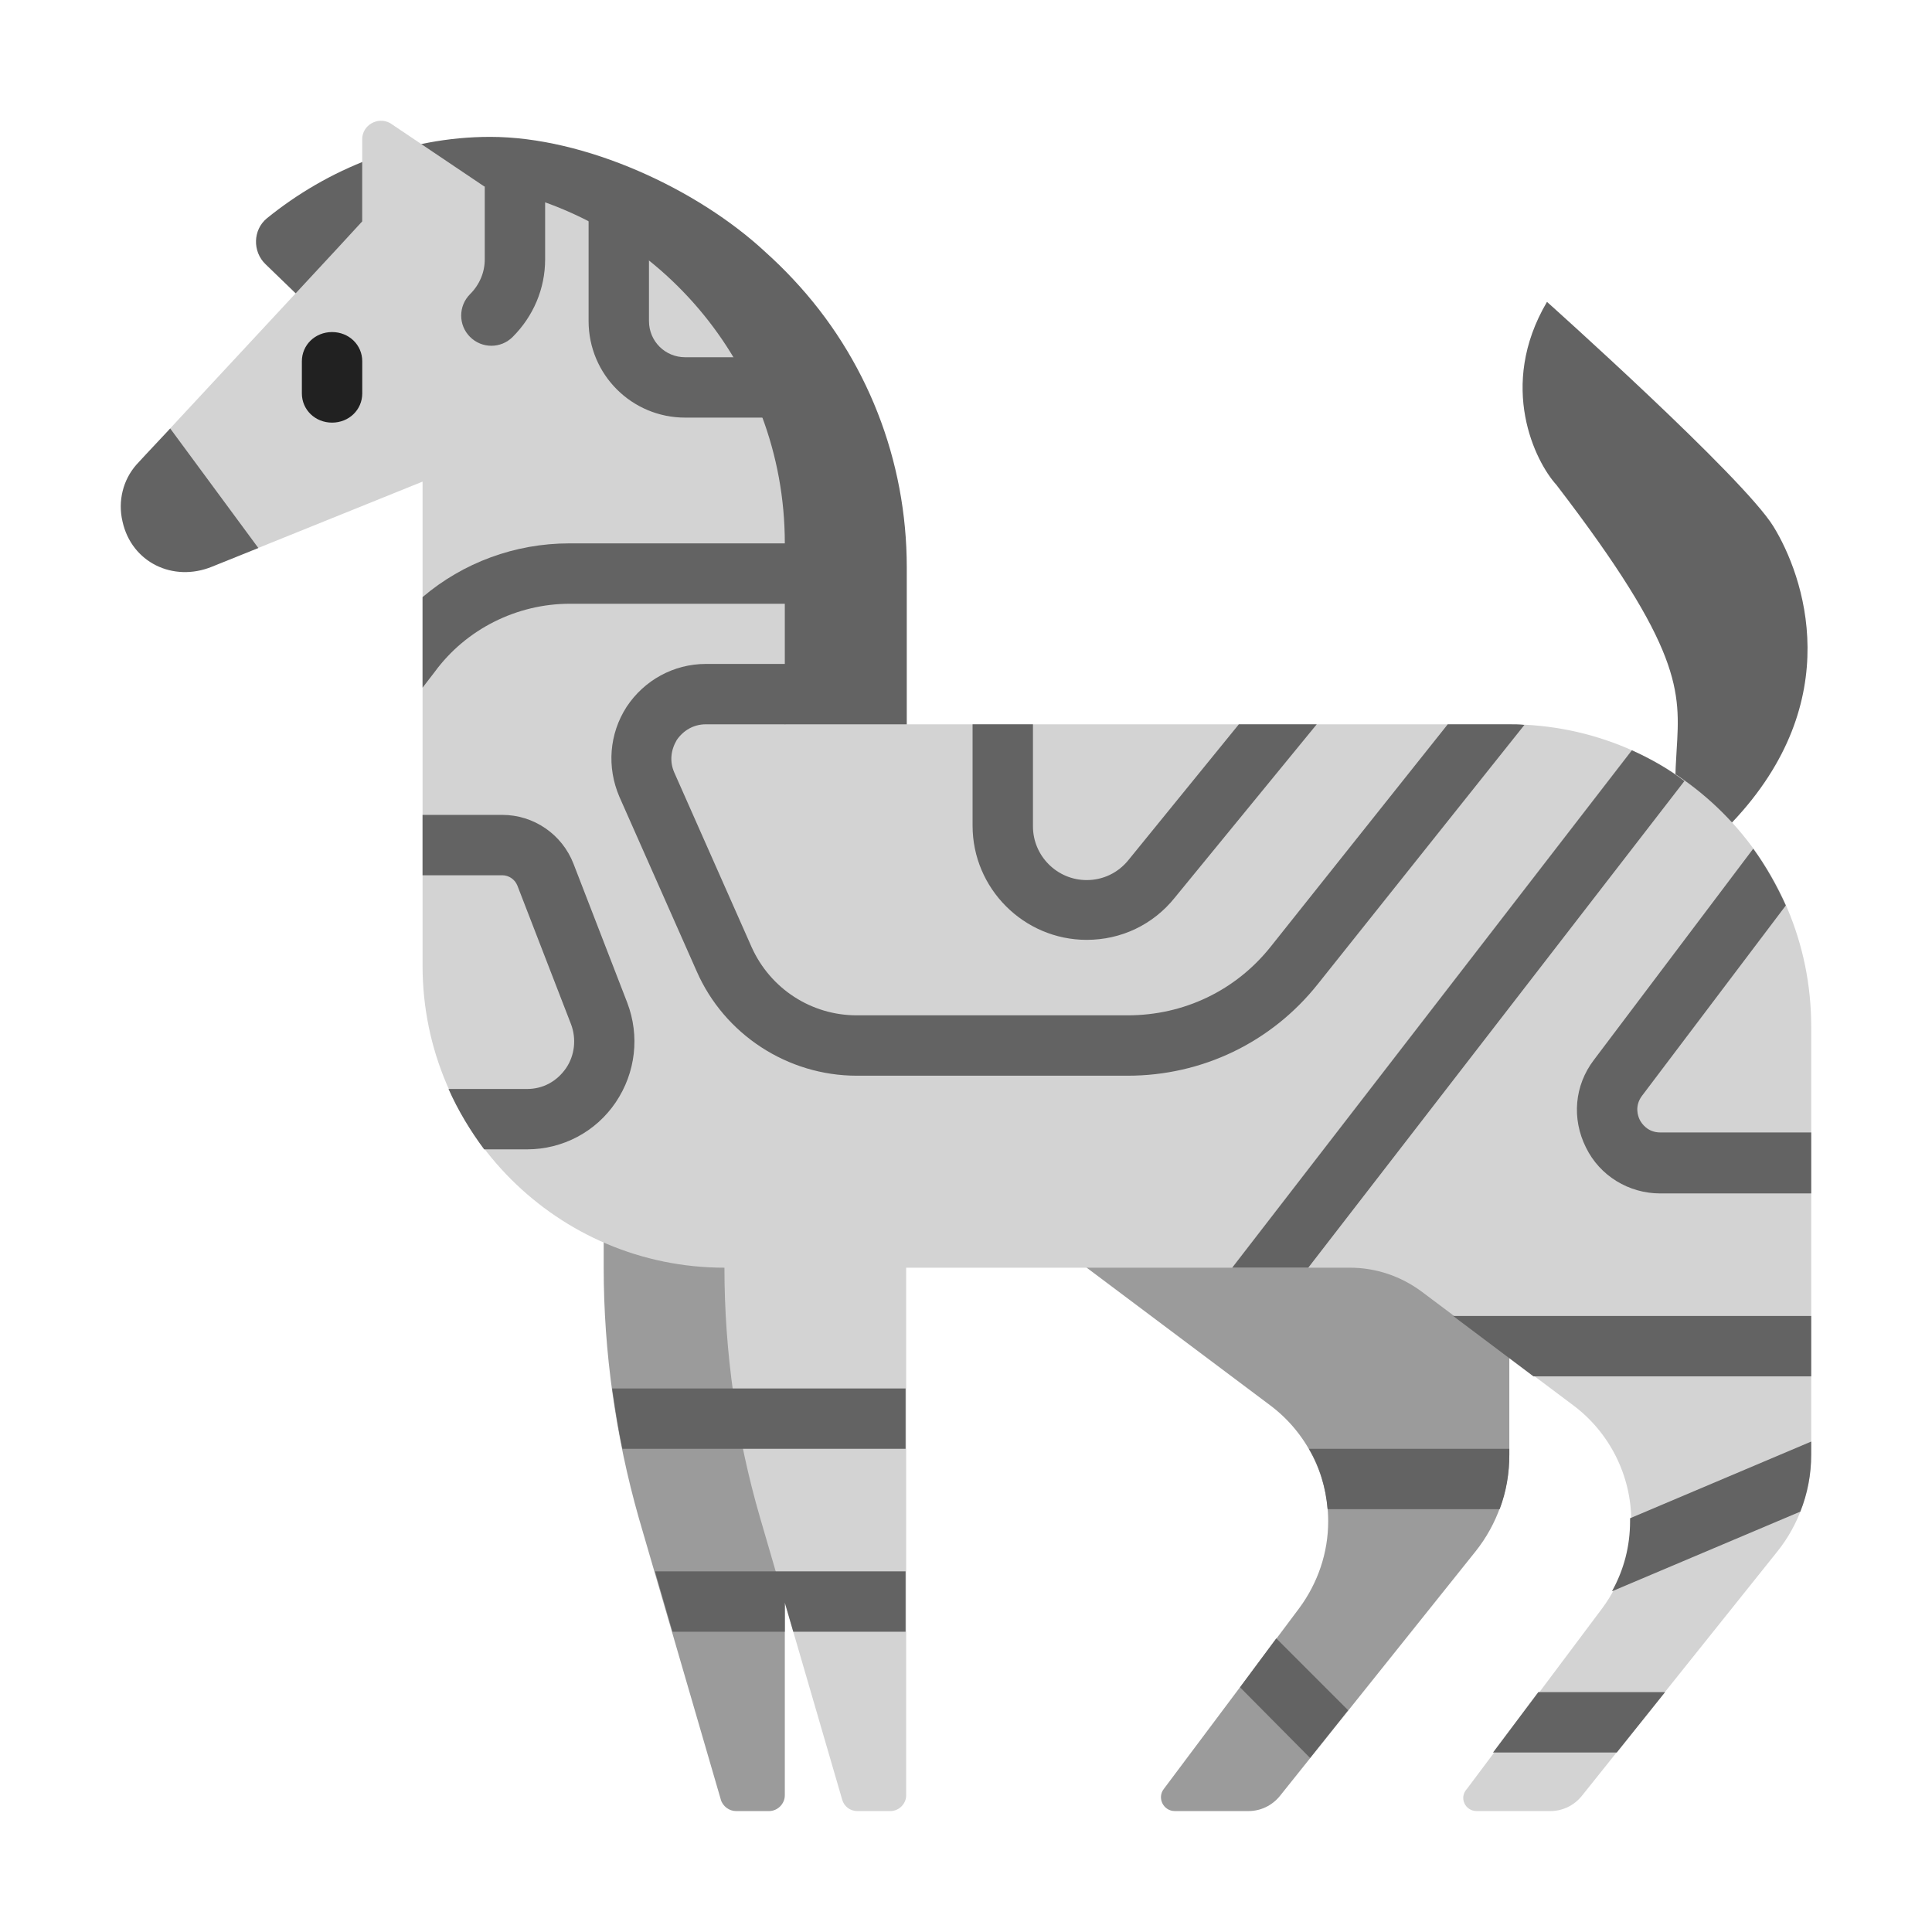
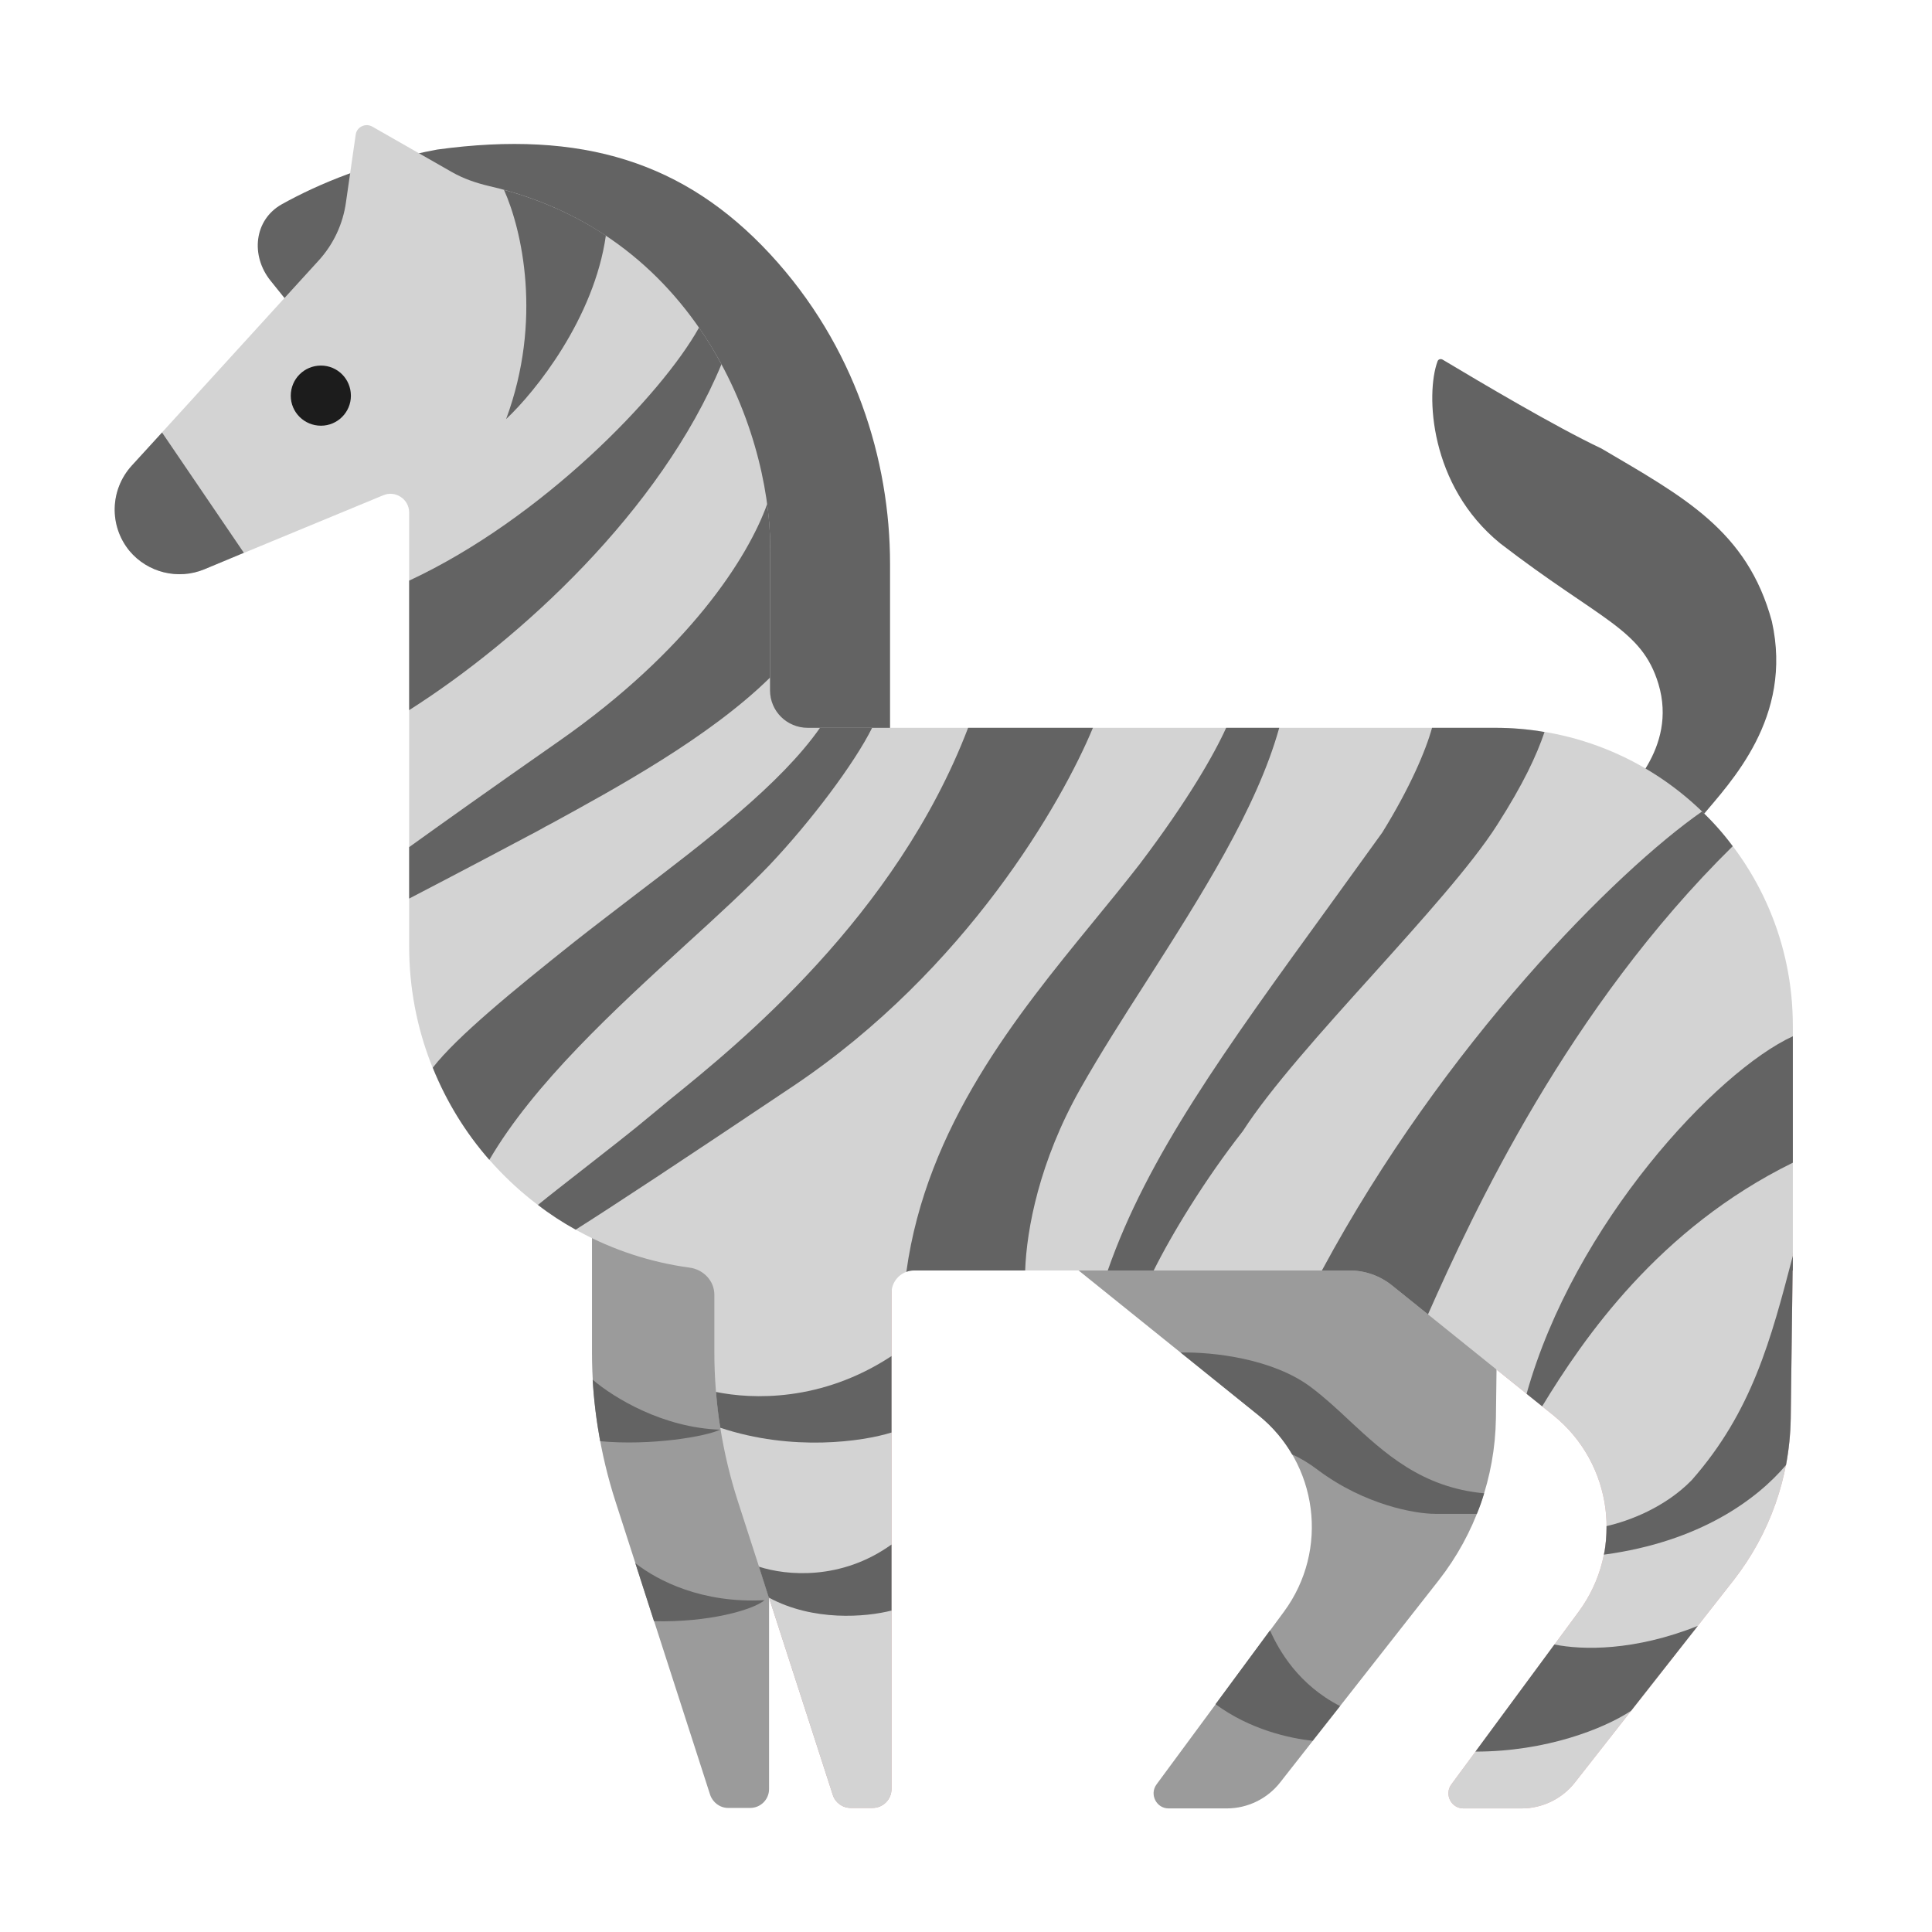
- <svg xmlns="http://www.w3.org/2000/svg" viewBox="0 0 32 32" fill="none">
-   <path d="M12.999 29.737V18.997H9.999V20.997C9.999 22.397 10.199 23.797 10.579 25.137L11.939 29.807C11.969 29.917 12.079 29.997 12.189 29.997H12.739C12.879 29.997 12.999 29.877 12.999 29.737Z" fill="#9B9B9B" />
-   <path d="M21.039 23.277L17.999 20.997V19.997H24.999V24.097C24.999 24.677 24.799 25.247 24.439 25.697L21.199 29.747C21.069 29.907 20.879 29.997 20.679 29.997H19.459C19.269 29.997 19.159 29.777 19.279 29.627L21.519 26.637C21.829 26.217 21.999 25.717 21.999 25.197C21.999 24.437 21.639 23.727 21.039 23.277Z" fill="#9B9B9B" />
-   <path d="M8.119 2.267C9.692 2.267 11.554 3.129 12.679 4.176C12.838 4.319 12.992 4.469 13.139 4.627C14.359 5.927 15.019 7.627 15.019 9.397V12.397H9.539C9.699 11.467 9.819 10.537 9.889 9.597C9.949 9.197 9.999 8.797 10.019 8.397C10.029 8.177 9.969 7.957 9.849 7.757C9.649 7.337 9.199 7.017 8.729 7.037C8.419 7.057 8.139 7.167 7.929 7.347L7.534 6.952C7.396 6.971 7.257 6.989 7.119 7.007L4.399 4.377C4.179 4.167 4.189 3.807 4.419 3.617C5.429 2.797 6.729 2.267 8.119 2.267Z" fill="#636363" />
-   <path d="M27.77 12.43C27.831 11.446 27.874 10.762 25.779 8.031C25.436 7.656 24.798 6.4 25.623 5C25.623 5 28.873 7.906 29.373 8.719C29.873 9.531 30.61 11.6 28.686 13.625L27.748 13C27.748 12.792 27.759 12.606 27.77 12.43Z" fill="#636363" />
-   <path d="M12.999 11.997H24.999C27.759 11.997 29.999 14.237 29.999 16.997V24.097C29.999 24.677 29.799 25.247 29.439 25.697L26.199 29.747C26.069 29.907 25.879 29.997 25.679 29.997H24.459C24.269 29.997 24.159 29.777 24.299 29.627L26.539 26.637C26.849 26.217 27.019 25.717 27.019 25.197C27.019 24.437 26.659 23.727 26.059 23.277L23.539 21.387C23.199 21.137 22.789 20.997 22.359 20.997H15.009V29.737C15.009 29.877 14.889 29.997 14.749 29.997H14.199C14.079 29.997 13.979 29.917 13.949 29.807L12.589 25.137C12.199 23.797 11.999 22.397 11.999 20.997C9.239 20.997 6.999 18.757 6.999 15.997V7.977L4.257 9.084L3 8.5L2.798 7.118C3.813 6.026 5.915 3.765 5.999 3.667V2.307C5.999 2.077 6.249 1.927 6.459 2.037L8.019 3.087C10.849 3.567 12.999 6.037 12.999 8.997V11.997Z" fill="#D3D3D3" />
-   <path d="M8.529 2.457C8.805 2.457 9.029 2.681 9.029 2.957V4.297C9.029 4.783 8.833 5.239 8.492 5.58C8.297 5.776 7.981 5.776 7.785 5.58C7.59 5.385 7.59 5.069 7.785 4.873C7.944 4.714 8.029 4.51 8.029 4.297V2.957C8.029 2.681 8.253 2.457 8.529 2.457Z" fill="#636363" />
-   <path d="M13.719 10V9.48C13.719 9.32 13.709 9.16 13.699 9H9.429C8.529 9 7.669 9.32 6.999 9.89V11.39L7.199 11.13C7.719 10.42 8.559 10 9.439 10H13.719Z" fill="#636363" />
-   <path d="M10.309 23.997H14.999V22.997H10.139C10.189 23.337 10.239 23.667 10.309 23.997Z" fill="#636363" />
-   <path d="M12.999 26.544V27.027H11.139L10.849 26.027H14.999V27.027H13.139L12.999 26.544Z" fill="#636363" />
-   <path d="M21.139 27.137L22.329 28.327L21.699 29.117L20.539 27.947L21.139 27.137Z" fill="#636363" />
-   <path d="M21.989 24.997C21.959 24.637 21.859 24.297 21.679 23.997H24.999V24.097C24.999 24.407 24.949 24.707 24.839 24.997H21.989Z" fill="#636363" />
-   <path d="M23.979 11.997H24.999C25.079 11.997 25.169 11.997 25.249 12.007L21.829 16.297C21.059 17.267 19.909 17.817 18.679 17.817H14.189C13.049 17.817 11.999 17.137 11.539 16.087L10.259 13.197C10.049 12.707 10.089 12.157 10.379 11.707C10.669 11.267 11.159 10.997 11.689 10.997H13.439L13.899 11.557L14.569 11.647C14.564 11.647 14.175 11.734 13.785 11.822L13.784 11.822C13.394 11.909 13.004 11.997 12.999 11.997H11.689C11.489 11.997 11.319 12.097 11.209 12.257C11.109 12.427 11.089 12.617 11.169 12.797L12.449 15.687C12.759 16.377 13.439 16.817 14.189 16.817H18.679C19.609 16.817 20.469 16.407 21.049 15.677L23.979 11.997Z" fill="#636363" />
-   <path d="M20.519 11.997L18.689 14.247C18.519 14.457 18.269 14.577 17.999 14.577C17.509 14.577 17.109 14.177 17.109 13.687V11.997H16.109V13.677C16.109 14.717 16.959 15.567 17.999 15.567C18.569 15.567 19.099 15.317 19.459 14.867L21.809 11.997H20.519Z" fill="#636363" />
-   <path d="M20.409 20.997L27.029 12.427C27.339 12.567 27.639 12.737 27.899 12.937L21.669 20.997H20.409Z" fill="#636363" />
-   <path d="M29.999 18.757H27.499C27.289 18.757 27.189 18.607 27.159 18.547C27.129 18.487 27.069 18.317 27.199 18.147L29.579 14.997C29.429 14.667 29.249 14.347 29.039 14.057L26.399 17.557C26.079 17.977 26.029 18.527 26.269 19.007C26.499 19.477 26.979 19.767 27.499 19.767H29.999V18.757Z" fill="#636363" />
-   <path d="M29.819 25.037L26.699 26.357C26.899 25.997 26.999 25.607 26.999 25.197V25.147L29.999 23.877V24.097C29.999 24.417 29.939 24.737 29.819 25.037Z" fill="#636363" />
-   <path d="M27.579 28.027H25.479L24.729 29.027H26.779L27.579 28.027Z" fill="#636363" />
-   <path d="M10.389 16.607C10.599 17.157 10.529 17.767 10.199 18.257C9.869 18.747 9.319 19.037 8.729 19.037H8.019C7.789 18.727 7.589 18.397 7.429 18.037H8.729C8.999 18.037 9.229 17.907 9.379 17.687C9.519 17.477 9.549 17.207 9.459 16.967L8.569 14.667C8.529 14.567 8.429 14.497 8.319 14.497H6.999V13.497H8.319C8.839 13.497 9.309 13.817 9.499 14.307L10.389 16.607Z" fill="#636363" />
-   <path d="M10.749 3.567C10.749 3.291 10.525 3.067 10.249 3.067C9.973 3.067 9.749 3.291 9.749 3.567V5.317C9.749 6.203 10.463 6.917 11.349 6.917H13.329C13.605 6.917 13.829 6.693 13.829 6.417C13.829 6.141 13.605 5.917 13.329 5.917H11.349C11.015 5.917 10.749 5.651 10.749 5.317V3.567Z" fill="#636363" />
-   <path d="M29.999 21.797H24.069L25.399 22.797H29.999V21.797Z" fill="#636363" />
-   <path d="M2.259 7.697C2.259 7.697 2.479 7.457 2.819 7.097L4.279 9.077L3.509 9.387C2.869 9.647 2.179 9.317 2.029 8.637C1.949 8.297 2.039 7.947 2.259 7.697Z" fill="#636363" />
-   <path d="M5.5 7C5.22 7 5 6.787 5 6.516V5.984C5 5.713 5.22 5.5 5.5 5.5C5.78 5.5 6 5.713 6 5.984V6.516C6 6.787 5.78 7 5.5 7Z" fill="#212121" />
+ <svg xmlns="http://www.w3.org/2000/svg" viewBox="0 0 32 32" version="1.1">
+   <g id="surface1">
+     <path style=" stroke:none;fill-rule:nonzero;fill:rgb(38.824%,38.824%,38.824%);fill-opacity:1;" d="M 24.848 9 C 23.672 8.043 23.613 6.523 23.809 5.988 C 23.82 5.949 23.863 5.938 23.895 5.957 C 24.516 6.328 25.75 7.062 26.527 7.43 C 27.883 8.23 28.941 8.785 29.348 10.293 C 29.703 11.887 28.664 12.953 28.184 13.527 L 26.762 13.352 C 26.902 13.152 27.793 12.41 27.469 11.328 C 27.191 10.41 26.512 10.281 24.848 9 Z M 24.848 9 " />
+     <path style=" stroke:none;fill-rule:nonzero;fill:rgb(57.255%,26.667%,26.667%);fill-opacity:0.5;" d="M 11.832 22.398 L 11.832 20.758 L 14.766 20.168 L 14.766 29.633 C 14.766 29.805 14.625 29.945 14.453 29.945 L 14.09 29.945 C 13.953 29.945 13.832 29.855 13.793 29.727 L 12.223 24.871 C 11.965 24.074 11.832 23.238 11.832 22.398 Z M 11.832 22.398 " />
+     <path style=" stroke:none;fill-rule:nonzero;fill:rgb(60.784%,60.784%,60.784%);fill-opacity:1;" d="M 9.805 22.398 L 9.805 20.262 L 12.738 20.168 L 12.738 29.633 C 12.738 29.805 12.598 29.945 12.426 29.945 L 12.059 29.945 C 11.926 29.945 11.805 29.855 11.762 29.727 L 10.195 24.871 C 9.938 24.074 9.805 23.238 9.805 22.398 Z M 9.805 22.398 " />
+     <path style=" stroke:none;fill-rule:nonzero;fill:rgb(76.863%,38.039%,38.039%);fill-opacity:0.5;" d="M 29.66 23.496 L 29.695 20.754 L 22.137 20.551 L 25.727 23.441 C 26.715 24.238 26.902 25.672 26.148 26.695 L 24.039 29.555 C 23.918 29.719 24.035 29.953 24.238 29.953 L 25.203 29.953 C 25.547 29.953 25.875 29.793 26.086 29.523 L 28.715 26.172 C 29.312 25.406 29.645 24.469 29.66 23.496 Z M 29.66 23.496 " />
+     <path style=" stroke:none;fill-rule:nonzero;fill:rgb(38.824%,38.824%,38.824%);fill-opacity:1;" d="M 4.48 4.648 L 5.168 5.504 L 8.199 5.426 L 9.418 12.664 L 14.742 12.664 L 14.742 9.34 C 14.742 7.625 14.164 5.73 12.754 4.207 C 11.344 2.688 9.645 2.148 7.242 2.477 C 6.148 2.68 5.27 3.047 4.668 3.383 C 4.207 3.641 4.148 4.234 4.48 4.648 Z M 4.48 4.648 " />
+     <path style=" stroke:none;fill-rule:nonzero;fill:rgb(60.784%,60.784%,60.784%);fill-opacity:1;" d="M 24.777 23.496 L 24.812 20.754 L 17.254 20.551 L 20.844 23.441 C 21.832 24.238 22.02 25.672 21.266 26.695 L 19.156 29.555 C 19.035 29.719 19.152 29.953 19.355 29.953 L 20.32 29.953 C 20.664 29.953 20.992 29.793 21.203 29.523 L 23.832 26.172 C 24.43 25.406 24.762 24.469 24.777 23.496 Z M 24.777 23.496 " />
+     <path style=" stroke:none;fill-rule:nonzero;fill:rgb(82.745%,82.745%,82.745%);fill-opacity:1;" d="M 2.18 7.715 L 5.277 4.316 C 5.523 4.047 5.68 3.711 5.73 3.352 L 5.891 2.234 C 5.906 2.105 6.051 2.031 6.168 2.098 L 7.488 2.852 C 7.68 2.961 7.887 3.031 8.102 3.082 C 11.703 3.914 12.82 7.391 12.754 9.215 L 12.754 11.434 C 12.754 11.777 13.031 12.055 13.379 12.055 L 24.766 12.055 C 27.488 12.055 29.695 14.262 29.695 16.988 L 29.695 21.043 L 29.691 21.043 L 29.66 23.496 C 29.645 24.469 29.312 25.406 28.715 26.172 L 26.086 29.523 C 25.875 29.793 25.547 29.953 25.203 29.953 L 24.238 29.953 C 24.035 29.953 23.918 29.719 24.039 29.555 L 26.148 26.695 C 26.902 25.672 26.715 24.238 25.727 23.441 L 23.059 21.293 C 22.855 21.129 22.609 21.043 22.352 21.043 L 15.141 21.043 C 14.934 21.043 14.766 21.211 14.766 21.418 L 14.766 29.633 C 14.766 29.805 14.625 29.945 14.453 29.945 L 14.09 29.945 C 13.953 29.945 13.832 29.855 13.793 29.727 L 12.223 24.871 C 11.965 24.074 11.832 23.238 11.832 22.398 L 11.832 21.445 C 11.832 21.215 11.652 21.027 11.422 20.996 C 8.801 20.641 6.777 18.395 6.777 15.676 L 6.777 8.488 C 6.777 8.27 6.551 8.117 6.348 8.203 L 3.383 9.43 C 2.949 9.609 2.445 9.484 2.145 9.125 C 1.805 8.711 1.82 8.113 2.18 7.715 Z M 2.18 7.715 " />
+     <path style=" stroke:none;fill-rule:nonzero;fill:rgb(10.98%,10.98%,10.98%);fill-opacity:1;" d="M 5.812 6.555 C 5.812 6.828 5.59 7.051 5.316 7.051 C 5.039 7.051 4.816 6.828 4.816 6.555 C 4.816 6.277 5.039 6.055 5.316 6.055 C 5.59 6.055 5.812 6.277 5.812 6.555 Z M 5.812 6.555 " />
+     <path style=" stroke:none;fill-rule:nonzero;fill:rgb(38.824%,38.824%,38.824%);fill-opacity:1;" d="M 16.98 21.043 L 15.141 21.043 C 15.094 21.043 15.051 21.051 15.012 21.066 C 15.344 18.648 16.852 16.805 18.094 15.285 C 18.371 14.949 18.633 14.625 18.871 14.32 C 19.676 13.258 20.109 12.496 20.309 12.055 L 21.188 12.055 C 20.816 13.395 19.879 14.859 18.992 16.25 C 18.598 16.863 18.215 17.465 17.895 18.031 C 17.215 19.234 17.004 20.359 16.98 21.043 Z M 16.98 21.043 " />
+     <path style=" stroke:none;fill-rule:nonzero;fill:rgb(38.824%,38.824%,38.824%);fill-opacity:1;" d="M 12.734 26.461 L 12.57 25.949 C 13.027 26.098 13.934 26.18 14.766 25.582 L 14.766 26.676 C 14.34 26.785 13.469 26.859 12.734 26.461 Z M 12.734 26.461 " />
+     <path style=" stroke:none;fill-rule:nonzero;fill:rgb(38.824%,38.824%,38.824%);fill-opacity:1;" d="M 2.684 7.164 L 2.18 7.715 C 1.82 8.113 1.805 8.711 2.145 9.125 C 2.445 9.484 2.949 9.609 3.383 9.43 L 4.039 9.156 Z M 2.684 7.164 " />
+     <path style=" stroke:none;fill-rule:nonzero;fill:rgb(38.824%,38.824%,38.824%);fill-opacity:1;" d="M 19.109 21.043 L 18.348 21.043 C 19.004 19.16 20.277 17.402 22.035 14.98 C 22.309 14.598 22.598 14.203 22.895 13.789 C 23.359 13.039 23.617 12.426 23.719 12.055 L 24.766 12.055 C 25.043 12.055 25.316 12.078 25.582 12.125 C 25.449 12.516 25.234 12.98 24.797 13.664 C 24.379 14.32 23.559 15.23 22.73 16.152 C 21.887 17.086 21.035 18.035 20.586 18.734 C 19.957 19.535 19.406 20.445 19.109 21.043 Z M 19.109 21.043 " />
+     <path style=" stroke:none;fill-rule:nonzero;fill:rgb(38.824%,38.824%,38.824%);fill-opacity:1;" d="M 23.652 21.77 L 23.059 21.293 C 22.855 21.129 22.609 21.043 22.352 21.043 L 21.895 21.043 C 23.918 17.285 26.77 14.43 28.191 13.441 C 28.375 13.617 28.547 13.809 28.699 14.016 C 25.973 16.699 24.406 20.07 23.652 21.77 Z M 23.652 21.77 " />
+     <path style=" stroke:none;fill-rule:nonzero;fill:rgb(38.824%,38.824%,38.824%);fill-opacity:1;" d="M 25.543 23.293 L 25.285 23.086 C 26.074 20.266 28.43 17.746 29.695 17.164 L 29.695 19.258 C 27.469 20.352 26.227 22.168 25.543 23.293 Z M 25.543 23.293 " />
+     <path style=" stroke:none;fill-rule:nonzero;fill:rgb(38.824%,38.824%,38.824%);fill-opacity:1;" d="M 26.566 25.75 C 26.598 25.594 26.609 25.434 26.609 25.277 C 26.973 25.195 27.574 24.973 28.02 24.516 C 29.02 23.379 29.332 22.188 29.695 20.801 L 29.695 21.043 L 29.691 21.043 L 29.66 23.496 C 29.656 23.758 29.629 24.012 29.582 24.266 C 29.109 24.824 28.168 25.535 26.566 25.75 Z M 26.566 25.75 " />
+     <path style=" stroke:none;fill-rule:nonzero;fill:rgb(38.824%,38.824%,38.824%);fill-opacity:1;" d="M 24.438 29.012 L 25.746 27.238 C 26.215 27.332 27.07 27.348 28.121 26.93 L 27.016 28.336 C 26.566 28.633 25.609 29.012 24.438 29.012 Z M 24.438 29.012 " />
+     <path style=" stroke:none;fill-rule:nonzero;fill:rgb(38.824%,38.824%,38.824%);fill-opacity:1;" d="M 24.582 24.734 C 23.547 24.637 22.938 24.074 22.352 23.531 C 22.145 23.336 21.938 23.145 21.715 22.977 C 21.086 22.504 20.098 22.391 19.555 22.402 L 20.844 23.441 C 21.074 23.625 21.262 23.848 21.402 24.09 C 21.543 24.152 21.684 24.238 21.824 24.344 C 22.605 24.93 23.445 25.074 23.77 25.074 L 24.461 25.074 C 24.508 24.965 24.547 24.852 24.582 24.734 Z M 24.582 24.734 " />
+     <path style=" stroke:none;fill-rule:nonzero;fill:rgb(38.824%,38.824%,38.824%);fill-opacity:1;" d="M 22.195 28.258 C 21.512 27.906 21.188 27.348 21.035 27.004 L 20.133 28.227 C 20.699 28.645 21.355 28.793 21.742 28.832 Z M 22.195 28.258 " />
+     <path style=" stroke:none;fill-rule:nonzero;fill:rgb(38.824%,38.824%,38.824%);fill-opacity:1;" d="M 11.93 23.648 C 11.898 23.453 11.875 23.254 11.859 23.055 C 12.449 23.176 13.602 23.227 14.766 22.461 L 14.766 23.727 C 14.293 23.875 13.129 24.047 11.93 23.648 Z M 11.93 23.648 " />
+     <path style=" stroke:none;fill-rule:nonzero;fill:rgb(38.824%,38.824%,38.824%);fill-opacity:1;" d="M 9.941 23.871 C 9.879 23.535 9.836 23.195 9.816 22.852 C 10.172 23.156 10.984 23.648 11.926 23.68 C 11.695 23.793 10.785 23.949 9.941 23.871 Z M 9.941 23.871 " />
+     <path style=" stroke:none;fill-rule:nonzero;fill:rgb(38.824%,38.824%,38.824%);fill-opacity:1;" d="M 10.832 26.852 L 10.523 25.891 C 10.902 26.188 11.637 26.559 12.664 26.504 C 12.469 26.668 11.73 26.875 10.832 26.852 Z M 10.832 26.852 " />
+     <path style=" stroke:none;fill-rule:nonzero;fill:rgb(38.824%,38.824%,38.824%);fill-opacity:1;" d="M 8.348 3.145 C 8.992 3.32 9.551 3.582 10.035 3.902 C 9.84 5.27 8.875 6.48 8.383 6.941 C 8.988 5.305 8.645 3.809 8.348 3.145 Z M 8.348 3.145 " />
+     <path style=" stroke:none;fill-rule:nonzero;fill:rgb(38.824%,38.824%,38.824%);fill-opacity:1;" d="M 6.777 11.762 L 6.777 9.617 C 8.973 8.594 10.953 6.547 11.578 5.426 C 11.715 5.625 11.84 5.828 11.949 6.035 C 10.941 8.461 8.609 10.598 6.777 11.762 Z M 6.777 11.762 " />
+     <path style=" stroke:none;fill-rule:nonzero;fill:rgb(38.824%,38.824%,38.824%);fill-opacity:1;" d="M 6.777 14.883 L 6.777 14.031 C 7.309 13.648 8.098 13.086 9.266 12.27 C 11.402 10.777 12.387 9.242 12.707 8.348 C 12.75 8.664 12.762 8.957 12.754 9.215 L 12.754 11.223 C 11.742 12.219 10.172 13.07 9.145 13.633 C 9.07 13.672 8.996 13.711 8.93 13.75 C 8.617 13.918 7.523 14.496 6.777 14.883 Z M 6.777 14.883 " />
+     <path style=" stroke:none;fill-rule:nonzero;fill:rgb(38.824%,38.824%,38.824%);fill-opacity:1;" d="M 8.105 19.211 C 7.711 18.762 7.395 18.246 7.168 17.684 C 7.57 17.168 8.5 16.406 9.516 15.598 C 9.832 15.348 10.168 15.094 10.508 14.832 C 11.688 13.934 12.93 12.988 13.582 12.055 L 14.445 12.055 C 14.152 12.645 13.43 13.605 12.746 14.328 C 12.363 14.727 11.879 15.172 11.355 15.648 C 10.188 16.715 8.844 17.945 8.105 19.211 Z M 8.105 19.211 " />
+     <path style=" stroke:none;fill-rule:nonzero;fill:rgb(38.824%,38.824%,38.824%);fill-opacity:1;" d="M 9.535 20.367 C 9.316 20.246 9.105 20.109 8.91 19.957 C 9.105 19.797 9.363 19.598 9.637 19.383 C 10.043 19.066 10.484 18.723 10.805 18.453 C 10.883 18.387 10.984 18.305 11.102 18.207 C 12.223 17.301 14.84 15.18 16.035 12.055 L 18.102 12.055 C 17.594 13.281 16.012 16.059 13.145 17.984 C 11.262 19.246 10.152 19.977 9.535 20.367 Z M 9.535 20.367 " />
+   </g>
</svg>
